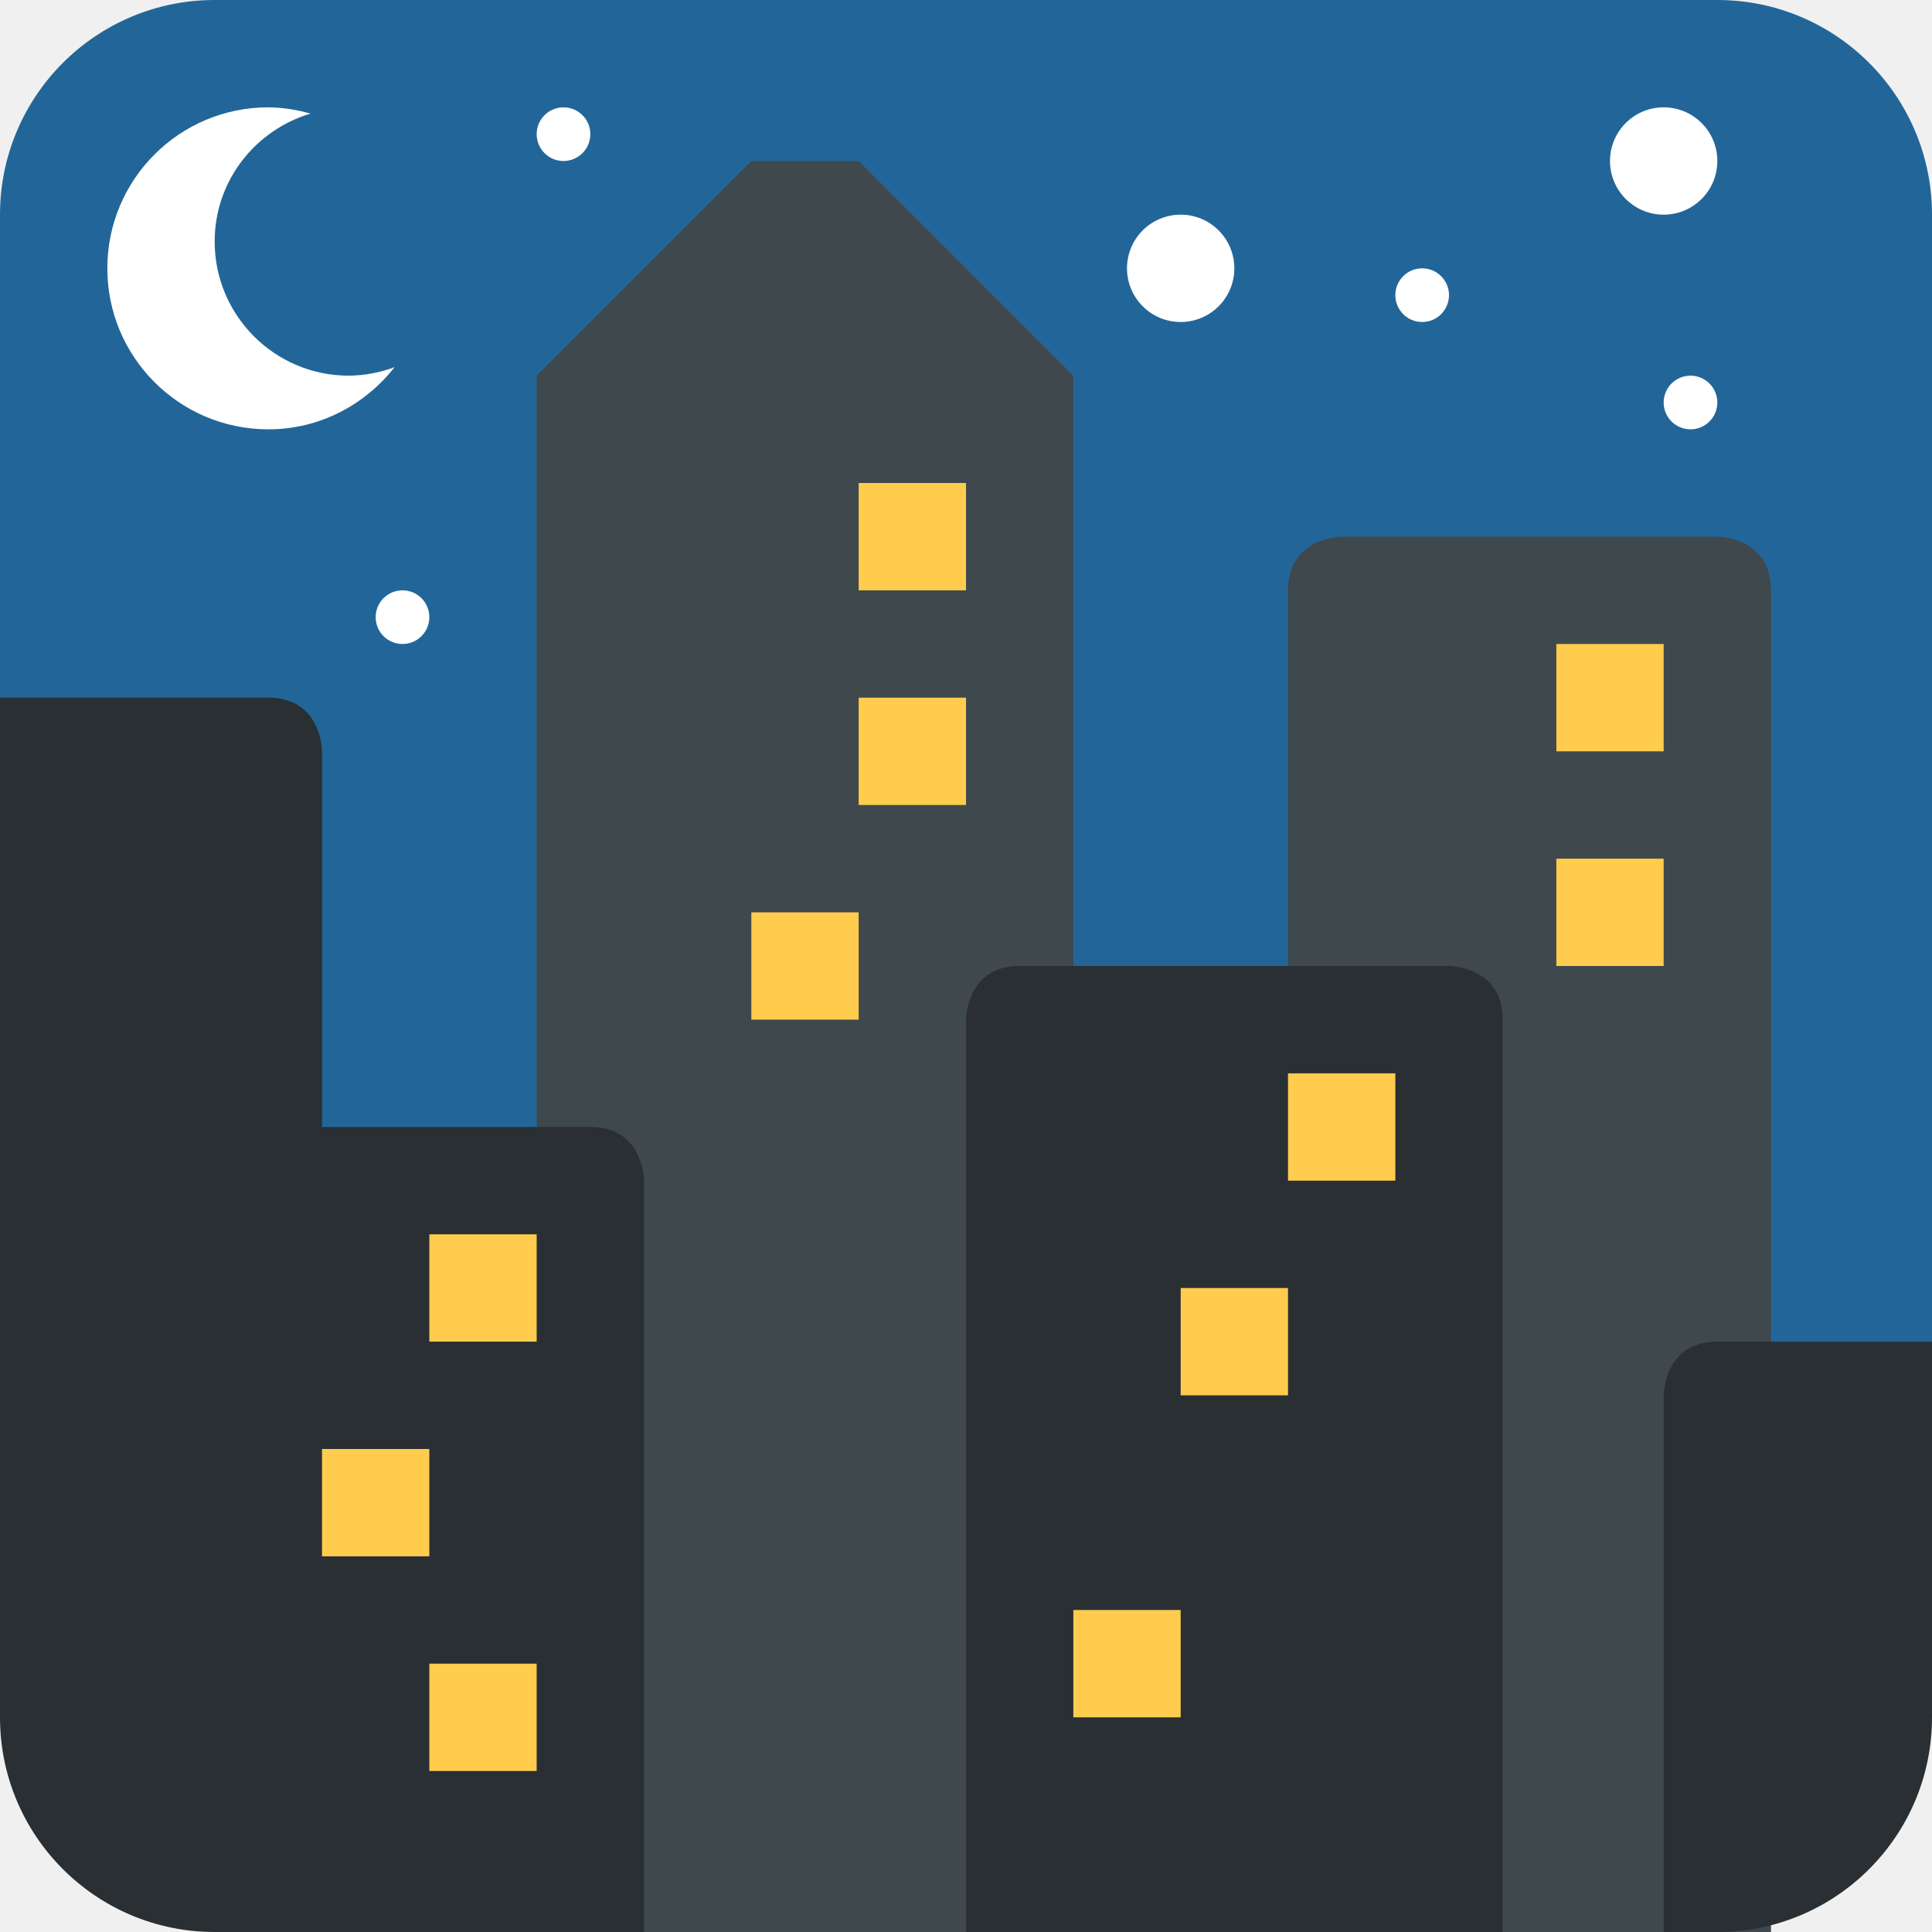
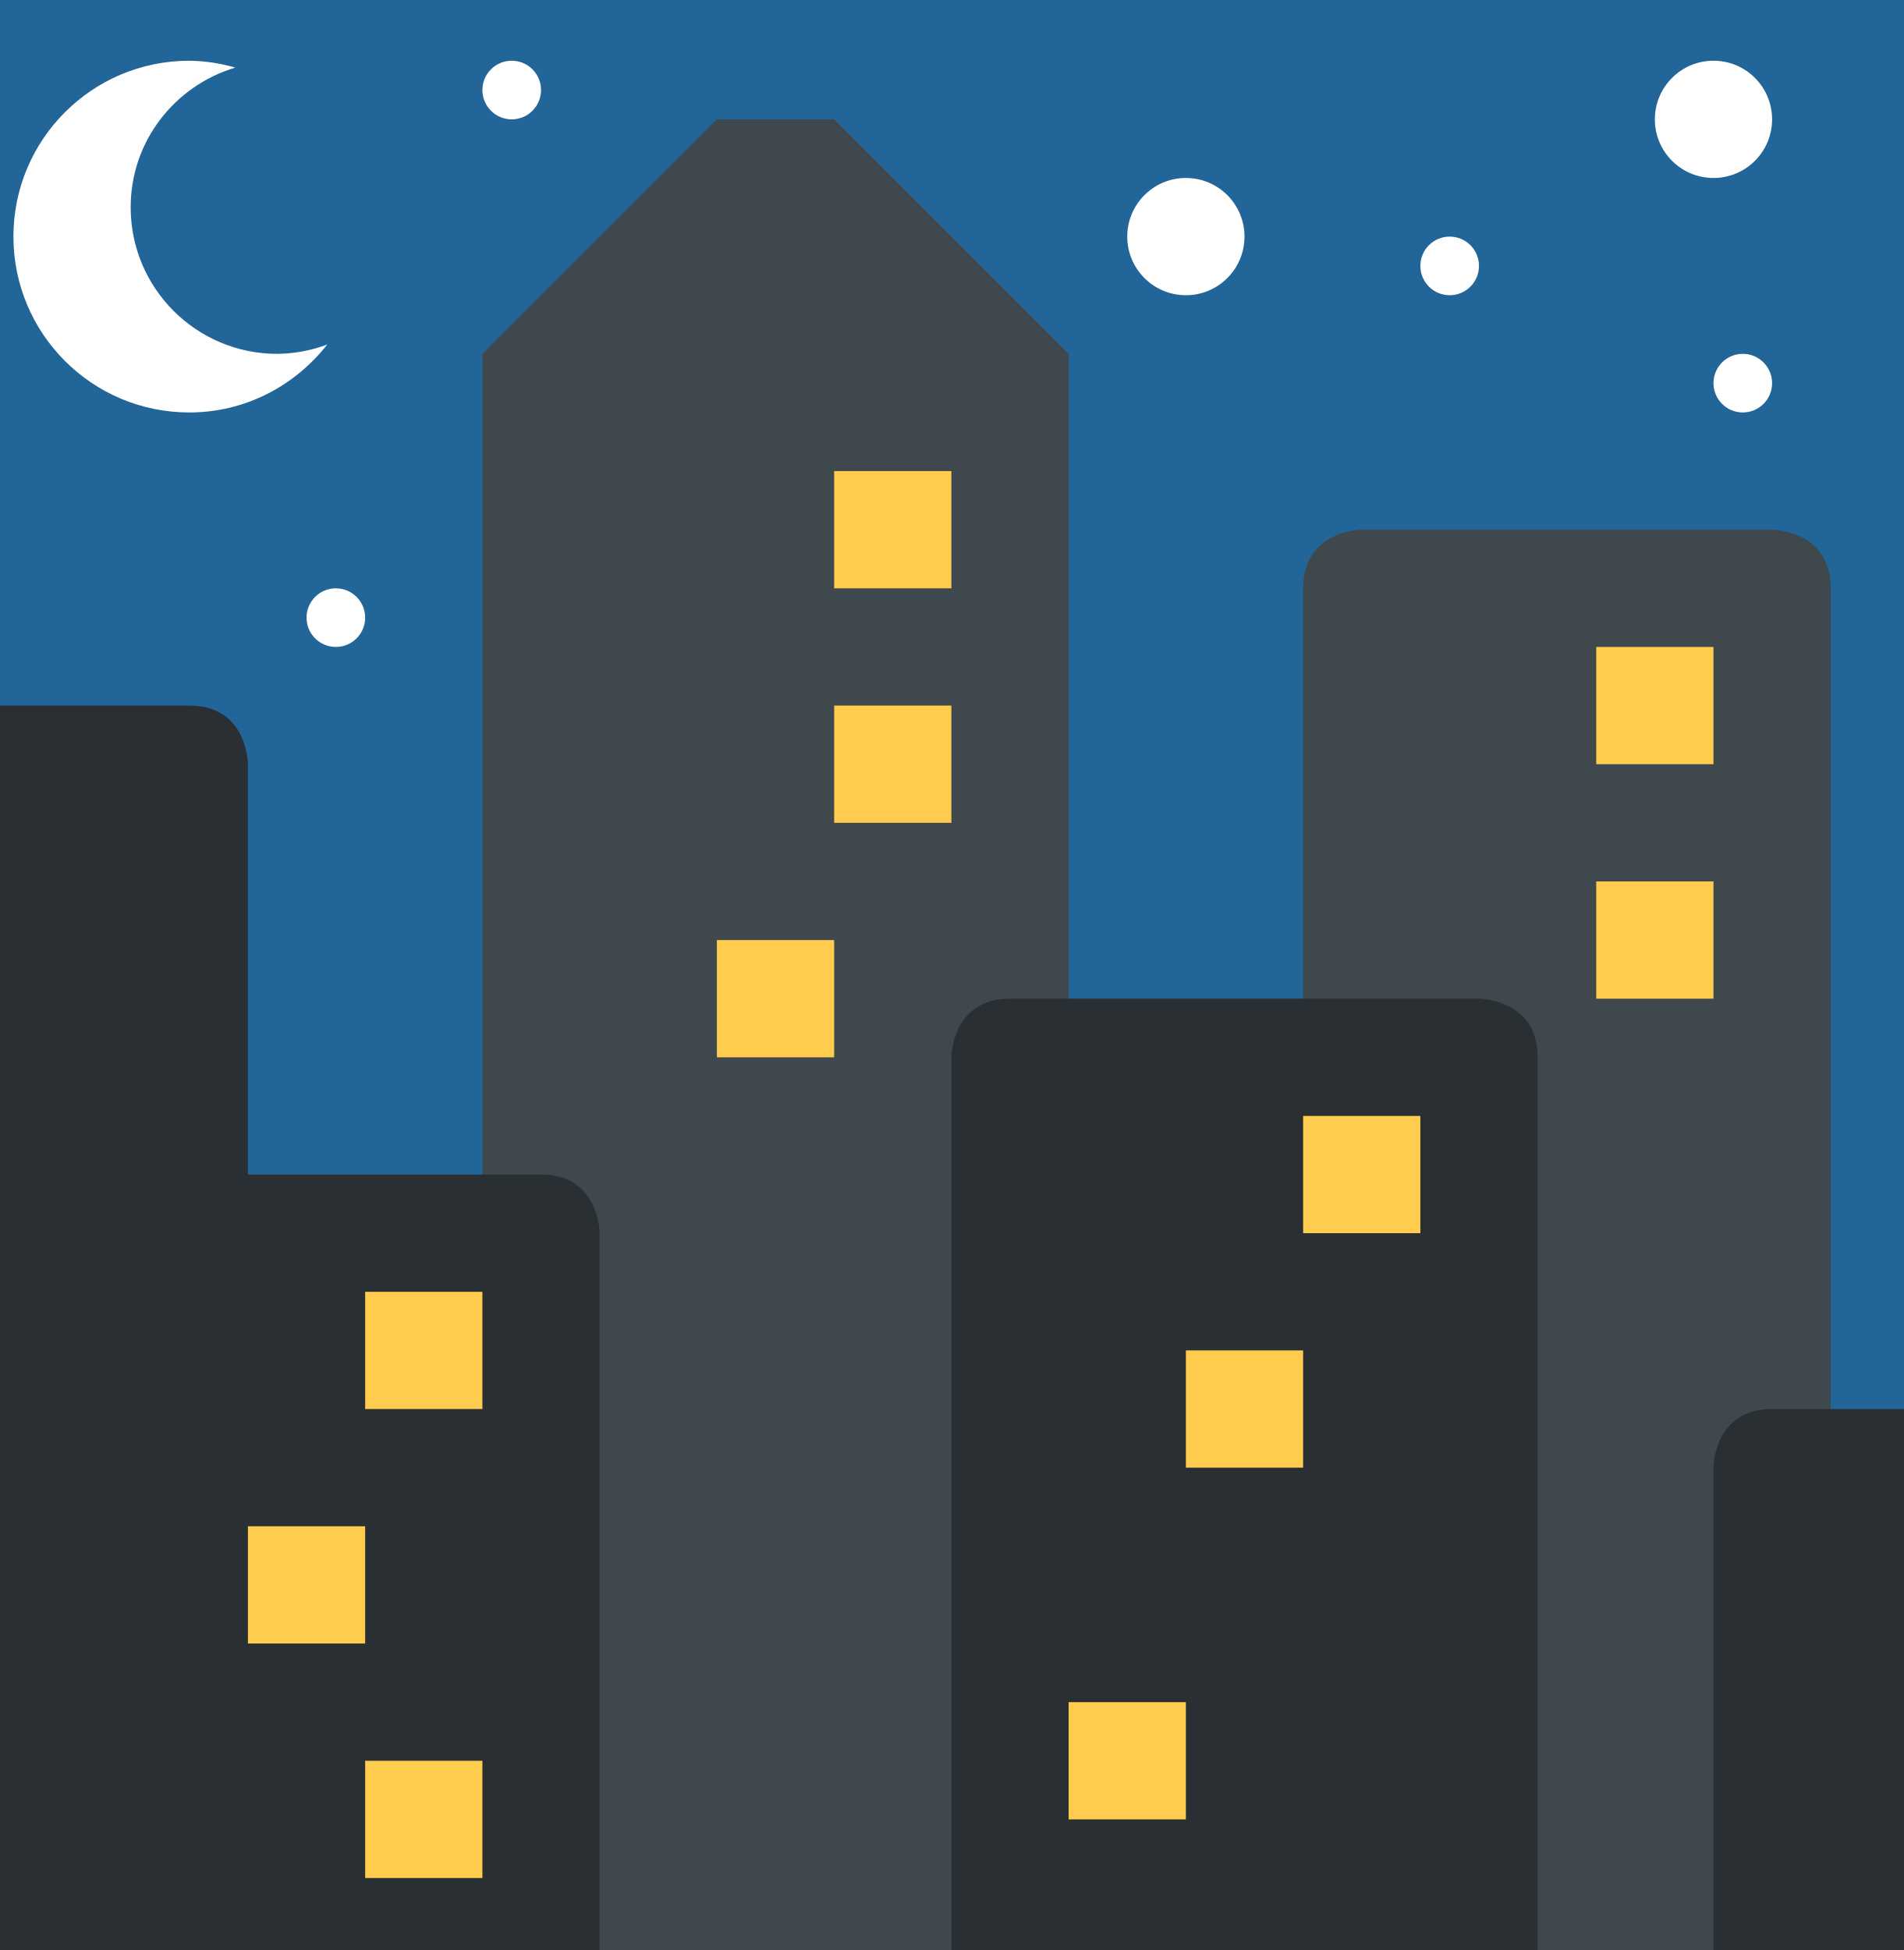
- <svg xmlns="http://www.w3.org/2000/svg" width="800px" height="800px" viewBox="0 0 36 36" aria-hidden="true" role="img" class="iconify iconify--twemoji" preserveAspectRatio="xMidYMid meet">
-   <path fill="#269" d="M32 0H4a4 4 0 0 0-4 4v22h36V4a4 4 0 0 0-4-4z">
+ <svg xmlns="http://www.w3.org/2000/svg" preserveAspectRatio="xMidYMid meet" class="iconify iconify--twemoji" role="img" aria-hidden="true" viewBox="1.771 0.964 32.472 33.264" style="max-height: 500px" width="32.472" height="33.264">
+   <path d="M32 0H4a4 4 0 0 0-4 4v22h36V4a4 4 0 0 0-4-4z" fill="#269">

</path>
-   <path fill="#3F484C" d="M10 36V7l4-4h2l4 4v29zm23-25c0-1-1-1-1-1h-7s-1 0-1 1v25h9V11z">
+   <path d="M10 36V7l4-4h2l4 4v29zm23-25c0-1-1-1-1-1h-7s-1 0-1 1v25h9V11z" fill="#3F484C">

</path>
-   <path fill="#292F33" d="M28 19c0-1-1-1-1-1h-8c-1 0-1 1-1 1v17h10V19zm-17 2H6v-7s0-1-1-1H0v19a4 4 0 0 0 4 4h8V22s0-1-1-1zm21 4c-1 0-1 1-1 1v10h1a4 4 0 0 0 4-4v-7h-4z">
+   <path d="M28 19c0-1-1-1-1-1h-8c-1 0-1 1-1 1v17h10V19zm-17 2H6v-7s0-1-1-1H0v19a4 4 0 0 0 4 4h8V22s0-1-1-1zm21 4c-1 0-1 1-1 1v10h1a4 4 0 0 0 4-4v-7h-4z" fill="#292F33">

</path>
-   <path d="M8 31h2v2H8zm0-8h2v2H8zm-2 4h2v2H6zM16 9h2v2h-2zm0 4h2v2h-2zm-2 4h2v2h-2zm10 3h2v2h-2zm-2 4h2v2h-2zm-2 6h2v2h-2zm9-18h2v2h-2zm0 4h2v2h-2z" fill="#FFCC4D">
+   <path fill="#FFCC4D" d="M8 31h2v2H8zm0-8h2v2H8zm-2 4h2v2H6zM16 9h2v2h-2zm0 4h2v2h-2zm-2 4h2v2h-2zm10 3h2v2h-2zm-2 4h2v2h-2zm-2 6h2v2h-2zm9-18h2v2h-2zm0 4h2v2h-2z">

</path>
  <g fill="#FFF">
-     <circle cx="10.5" cy="2.5" r=".5">
+     <circle r=".5" cy="2.5" cx="10.5">

</circle>
-     <circle cx="7.5" cy="11.5" r=".5">
+     <circle r=".5" cy="11.5" cx="7.5">

</circle>
-     <circle cx="22" cy="5" r="1">
+     <circle r="1" cy="5" cx="22">

</circle>
-     <circle cx="26.5" cy="5.5" r=".5">
+     <circle r=".5" cy="5.5" cx="26.5">

</circle>
-     <circle cx="31" cy="3" r="1">
+     <circle r="1" cy="3" cx="31">

</circle>
-     <circle cx="31.5" cy="7.5" r=".5">
+     <circle r=".5" cy="7.5" cx="31.5">

</circle>
    <path d="M6.5 7A2.5 2.5 0 0 1 4 4.5c0-1.13.755-2.074 1.784-2.383A2.943 2.943 0 0 0 5 2a3 3 0 1 0 0 6c.959 0 1.803-.458 2.353-1.159A2.493 2.493 0 0 1 6.5 7z">

</path>
  </g>
</svg>
